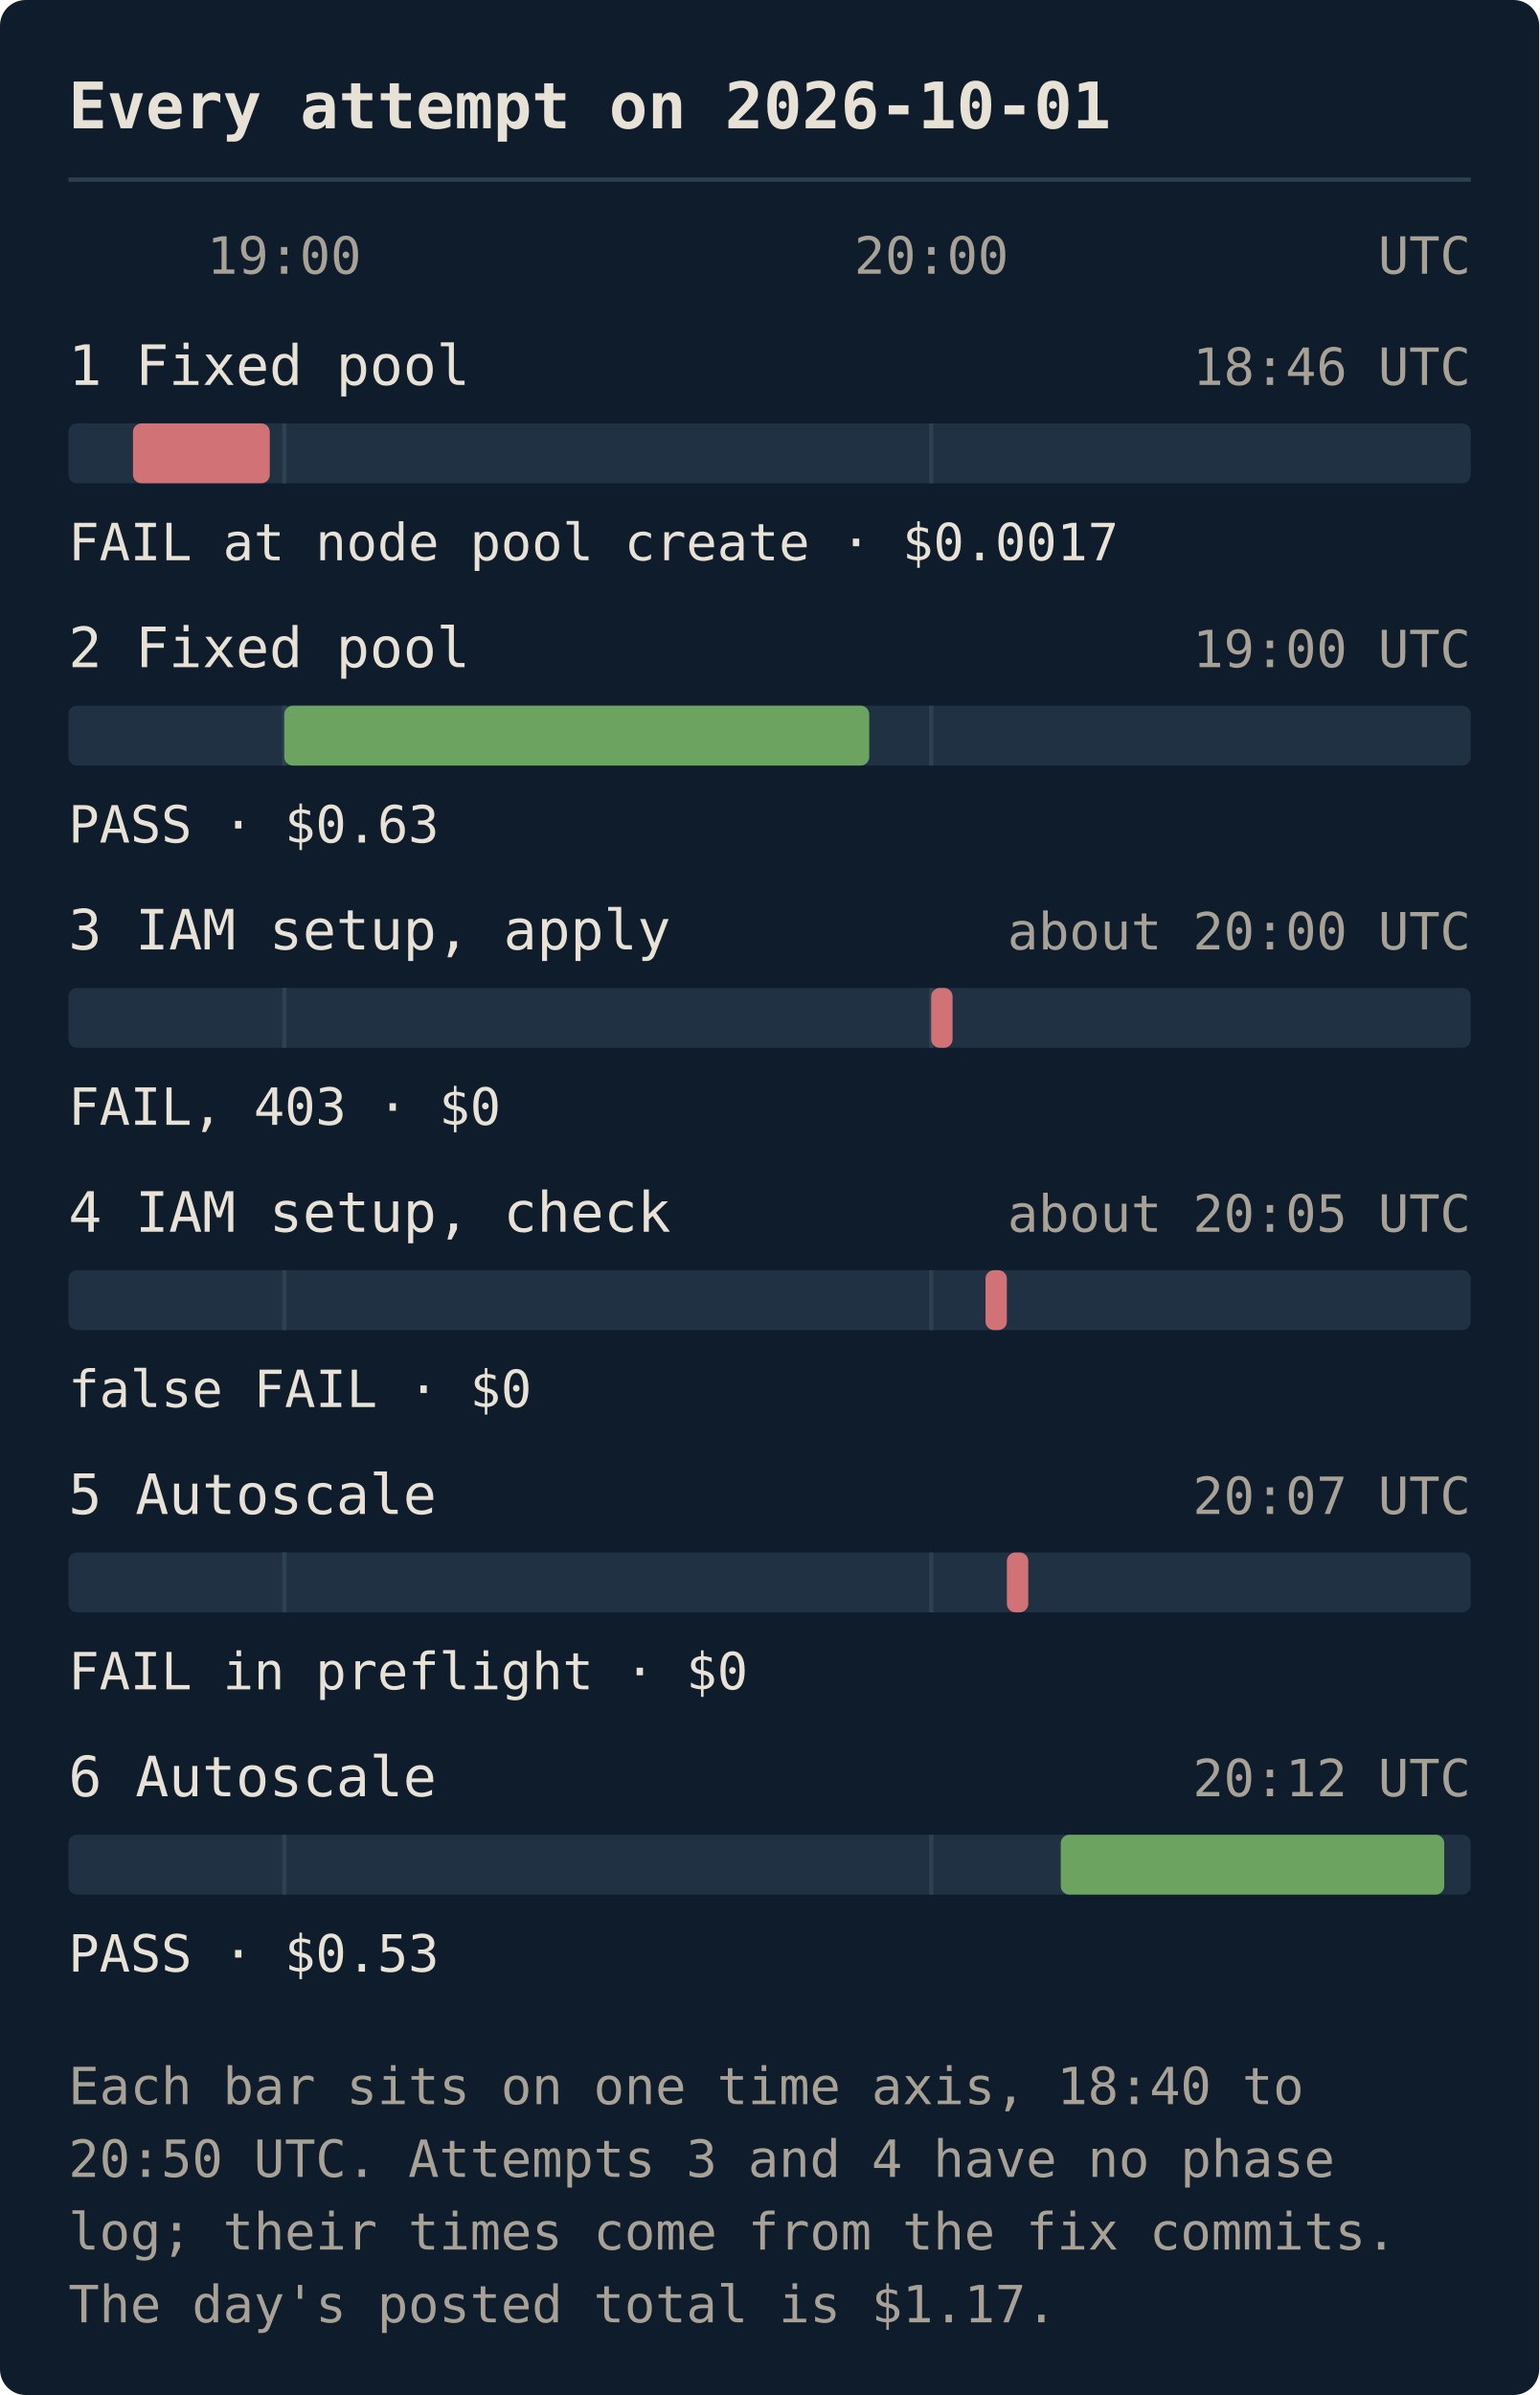
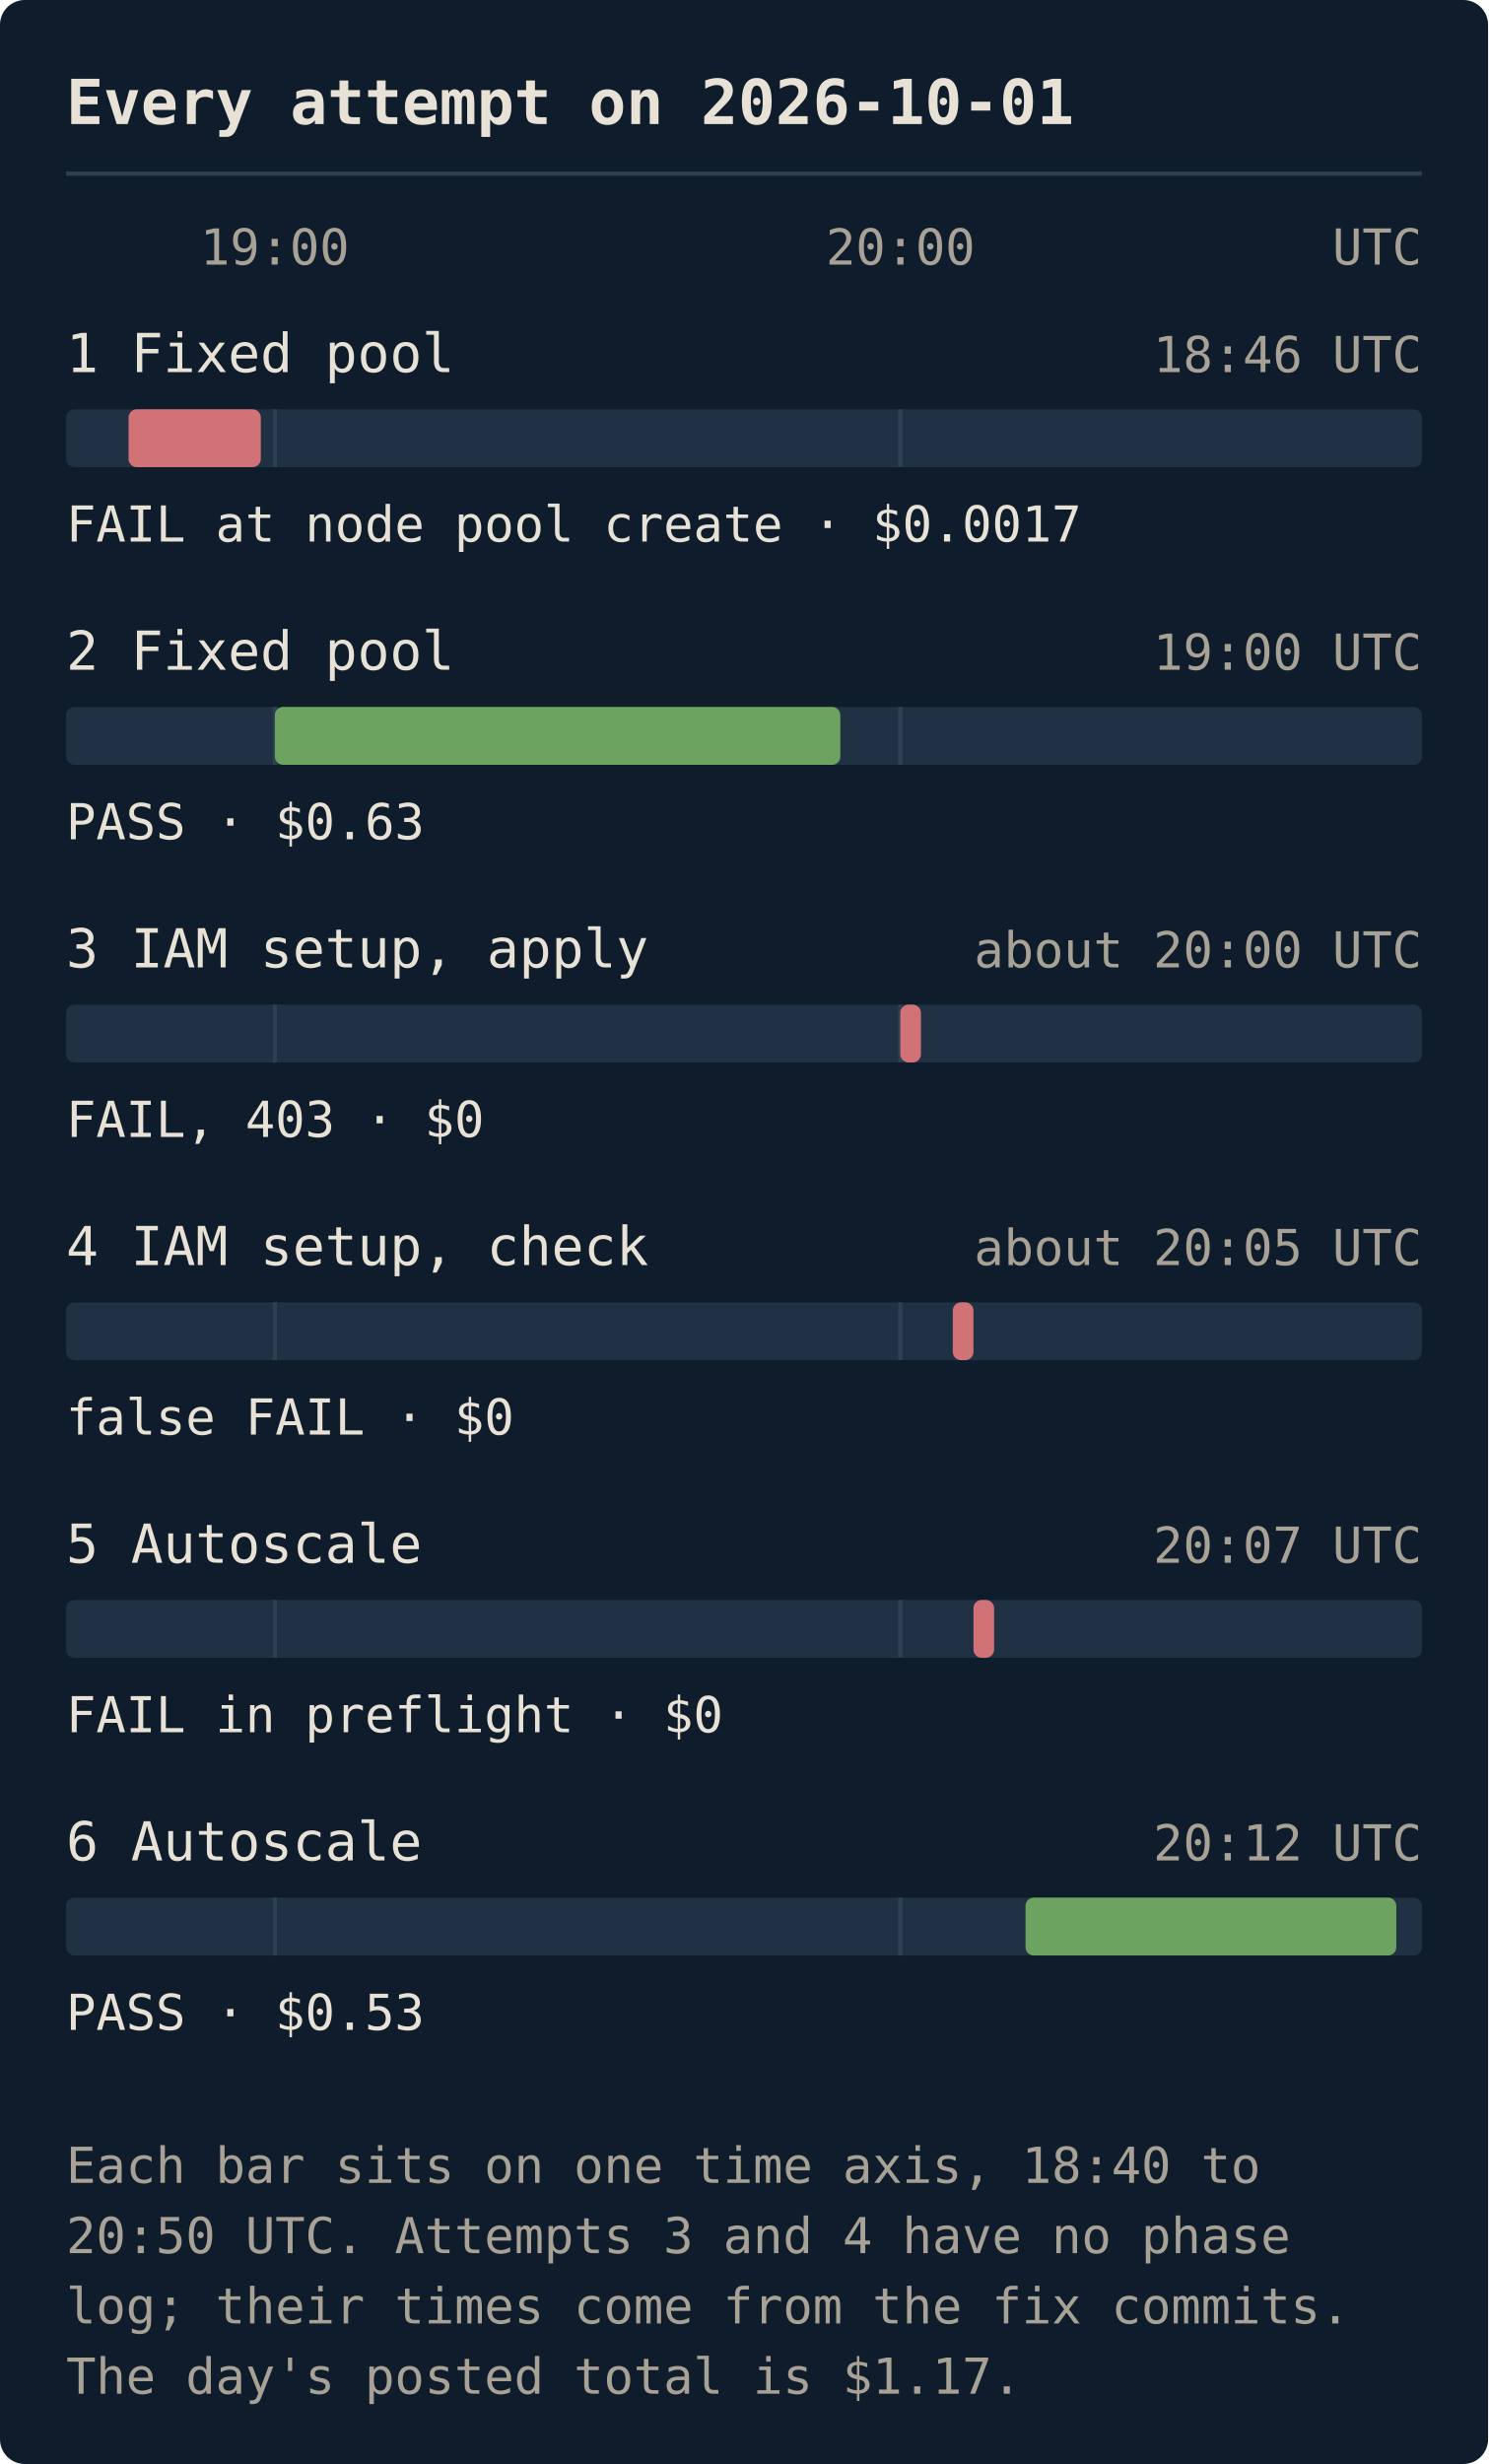
- <svg xmlns="http://www.w3.org/2000/svg" viewBox="0 0 360 560" role="img" font-family="ui-monospace, &quot;SFMono-Regular&quot;, &quot;SF Mono&quot;, Menlo, Consolas, monospace">
-   <rect width="360" height="560" rx="6" fill="#0E1C2B" />
+ <svg xmlns="http://www.w3.org/2000/svg" viewBox="0 0 360 596" role="img" font-family="ui-monospace, &quot;SFMono-Regular&quot;, &quot;SF Mono&quot;, Menlo, Consolas, monospace">
+   <rect width="360" height="596" rx="6" fill="#0E1C2B" />
  <text x="16" y="30" font-size="15" fill="#E8E2D6" font-weight="600">Every attempt on 2026-10-01</text>
  <line x1="16" y1="42" x2="344" y2="42" stroke="#2D4152" />
  <text x="66.462" y="64" font-size="12" fill="#A8A296" text-anchor="middle">19:00</text>
  <text x="217.846" y="64" font-size="12" fill="#A8A296" text-anchor="middle">20:00</text>
  <text x="344" y="64" font-size="12" fill="#A8A296" text-anchor="end">UTC</text>
  <text x="16" y="90" font-size="13" fill="#E8E2D6">1  Fixed pool</text>
  <text x="344" y="90" font-size="12" fill="#A8A296" text-anchor="end">18:46 UTC</text>
  <rect x="16.0" y="99" width="328.0" height="14" rx="2" fill="#1F3142" />
  <line x1="66.5" y1="99" x2="66.5" y2="113" stroke="#2D4152" />
  <line x1="217.8" y1="99" x2="217.8" y2="113" stroke="#2D4152" />
  <rect x="31.1" y="99" width="32.0" height="14" rx="2" fill="#D17276" />
  <text x="16" y="131" font-size="12" fill="#E8E2D6">FAIL at node pool create · $0.0017</text>
-   <text x="16" y="156" font-size="13" fill="#E8E2D6">2  Fixed pool</text>
-   <text x="344" y="156" font-size="12" fill="#A8A296" text-anchor="end">19:00 UTC</text>
-   <rect x="16.0" y="165" width="328.0" height="14" rx="2" fill="#1F3142" />
-   <line x1="66.5" y1="165" x2="66.5" y2="179" stroke="#2D4152" />
-   <line x1="217.8" y1="165" x2="217.8" y2="179" stroke="#2D4152" />
-   <rect x="66.5" y="165" width="136.8" height="14" rx="2" fill="#6DA361" />
-   <text x="16" y="197" font-size="12" fill="#E8E2D6">PASS · $0.63</text>
-   <text x="16" y="222" font-size="13" fill="#E8E2D6">3  IAM setup, apply</text>
-   <text x="344" y="222" font-size="12" fill="#A8A296" text-anchor="end">about 20:00 UTC</text>
-   <rect x="16.0" y="231" width="328.0" height="14" rx="2" fill="#1F3142" />
-   <line x1="66.5" y1="231" x2="66.5" y2="245" stroke="#2D4152" />
-   <line x1="217.8" y1="231" x2="217.8" y2="245" stroke="#2D4152" />
-   <rect x="217.8" y="231" width="5.0" height="14" rx="2" fill="#D17276" />
-   <text x="16" y="263" font-size="12" fill="#E8E2D6">FAIL, 403 · $0</text>
-   <text x="16" y="288" font-size="13" fill="#E8E2D6">4  IAM setup, check</text>
-   <text x="344" y="288" font-size="12" fill="#A8A296" text-anchor="end">about 20:05 UTC</text>
-   <rect x="16.0" y="297" width="328.0" height="14" rx="2" fill="#1F3142" />
-   <line x1="66.5" y1="297" x2="66.5" y2="311" stroke="#2D4152" />
-   <line x1="217.8" y1="297" x2="217.8" y2="311" stroke="#2D4152" />
-   <rect x="230.5" y="297" width="5.0" height="14" rx="2" fill="#D17276" />
-   <text x="16" y="329" font-size="12" fill="#E8E2D6">false FAIL · $0</text>
-   <text x="16" y="354" font-size="13" fill="#E8E2D6">5  Autoscale</text>
-   <text x="344" y="354" font-size="12" fill="#A8A296" text-anchor="end">20:07 UTC</text>
-   <rect x="16.0" y="363" width="328.0" height="14" rx="2" fill="#1F3142" />
-   <line x1="66.5" y1="363" x2="66.5" y2="377" stroke="#2D4152" />
-   <line x1="217.8" y1="363" x2="217.8" y2="377" stroke="#2D4152" />
-   <rect x="235.5" y="363" width="5.0" height="14" rx="2" fill="#D17276" />
-   <text x="16" y="395" font-size="12" fill="#E8E2D6">FAIL in preflight · $0</text>
-   <text x="16" y="420" font-size="13" fill="#E8E2D6">6  Autoscale</text>
-   <text x="344" y="420" font-size="12" fill="#A8A296" text-anchor="end">20:12 UTC</text>
-   <rect x="16.0" y="429" width="328.0" height="14" rx="2" fill="#1F3142" />
-   <line x1="66.5" y1="429" x2="66.5" y2="443" stroke="#2D4152" />
-   <line x1="217.8" y1="429" x2="217.8" y2="443" stroke="#2D4152" />
-   <rect x="248.1" y="429" width="89.7" height="14" rx="2" fill="#6DA361" />
-   <text x="16" y="461" font-size="12" fill="#E8E2D6">PASS · $0.53</text>
-   <text x="16" y="492" font-size="12" fill="#A8A296">Each bar sits on one time axis, 18:40 to</text>
-   <text x="16" y="509" font-size="12" fill="#A8A296">20:50 UTC. Attempts 3 and 4 have no phase</text>
-   <text x="16" y="526" font-size="12" fill="#A8A296">log; their times come from the fix commits.</text>
-   <text x="16" y="543" font-size="12" fill="#A8A296">The day's posted total is $1.17.</text>
+   <text x="16" y="162" font-size="13" fill="#E8E2D6">2  Fixed pool</text>
+   <text x="344" y="162" font-size="12" fill="#A8A296" text-anchor="end">19:00 UTC</text>
+   <rect x="16.0" y="171" width="328.0" height="14" rx="2" fill="#1F3142" />
+   <line x1="66.5" y1="171" x2="66.5" y2="185" stroke="#2D4152" />
+   <line x1="217.8" y1="171" x2="217.8" y2="185" stroke="#2D4152" />
+   <rect x="66.5" y="171" width="136.8" height="14" rx="2" fill="#6DA361" />
+   <text x="16" y="203" font-size="12" fill="#E8E2D6">PASS · $0.63</text>
+   <text x="16" y="234" font-size="13" fill="#E8E2D6">3  IAM setup, apply</text>
+   <text x="344" y="234" font-size="12" fill="#A8A296" text-anchor="end">about 20:00 UTC</text>
+   <rect x="16.0" y="243" width="328.0" height="14" rx="2" fill="#1F3142" />
+   <line x1="66.5" y1="243" x2="66.5" y2="257" stroke="#2D4152" />
+   <line x1="217.8" y1="243" x2="217.8" y2="257" stroke="#2D4152" />
+   <rect x="217.8" y="243" width="5.0" height="14" rx="2" fill="#D17276" />
+   <text x="16" y="275" font-size="12" fill="#E8E2D6">FAIL, 403 · $0</text>
+   <text x="16" y="306" font-size="13" fill="#E8E2D6">4  IAM setup, check</text>
+   <text x="344" y="306" font-size="12" fill="#A8A296" text-anchor="end">about 20:05 UTC</text>
+   <rect x="16.0" y="315" width="328.0" height="14" rx="2" fill="#1F3142" />
+   <line x1="66.5" y1="315" x2="66.5" y2="329" stroke="#2D4152" />
+   <line x1="217.8" y1="315" x2="217.8" y2="329" stroke="#2D4152" />
+   <rect x="230.5" y="315" width="5.0" height="14" rx="2" fill="#D17276" />
+   <text x="16" y="347" font-size="12" fill="#E8E2D6">false FAIL · $0</text>
+   <text x="16" y="378" font-size="13" fill="#E8E2D6">5  Autoscale</text>
+   <text x="344" y="378" font-size="12" fill="#A8A296" text-anchor="end">20:07 UTC</text>
+   <rect x="16.0" y="387" width="328.0" height="14" rx="2" fill="#1F3142" />
+   <line x1="66.5" y1="387" x2="66.5" y2="401" stroke="#2D4152" />
+   <line x1="217.8" y1="387" x2="217.8" y2="401" stroke="#2D4152" />
+   <rect x="235.5" y="387" width="5.0" height="14" rx="2" fill="#D17276" />
+   <text x="16" y="419" font-size="12" fill="#E8E2D6">FAIL in preflight · $0</text>
+   <text x="16" y="450" font-size="13" fill="#E8E2D6">6  Autoscale</text>
+   <text x="344" y="450" font-size="12" fill="#A8A296" text-anchor="end">20:12 UTC</text>
+   <rect x="16.0" y="459" width="328.0" height="14" rx="2" fill="#1F3142" />
+   <line x1="66.5" y1="459" x2="66.5" y2="473" stroke="#2D4152" />
+   <line x1="217.8" y1="459" x2="217.8" y2="473" stroke="#2D4152" />
+   <rect x="248.1" y="459" width="89.7" height="14" rx="2" fill="#6DA361" />
+   <text x="16" y="491" font-size="12" fill="#E8E2D6">PASS · $0.53</text>
+   <text x="16" y="528" font-size="12" fill="#A8A296">Each bar sits on one time axis, 18:40 to</text>
+   <text x="16" y="545" font-size="12" fill="#A8A296">20:50 UTC. Attempts 3 and 4 have no phase</text>
+   <text x="16" y="562" font-size="12" fill="#A8A296">log; their times come from the fix commits.</text>
+   <text x="16" y="579" font-size="12" fill="#A8A296">The day's posted total is $1.17.</text>
</svg>
